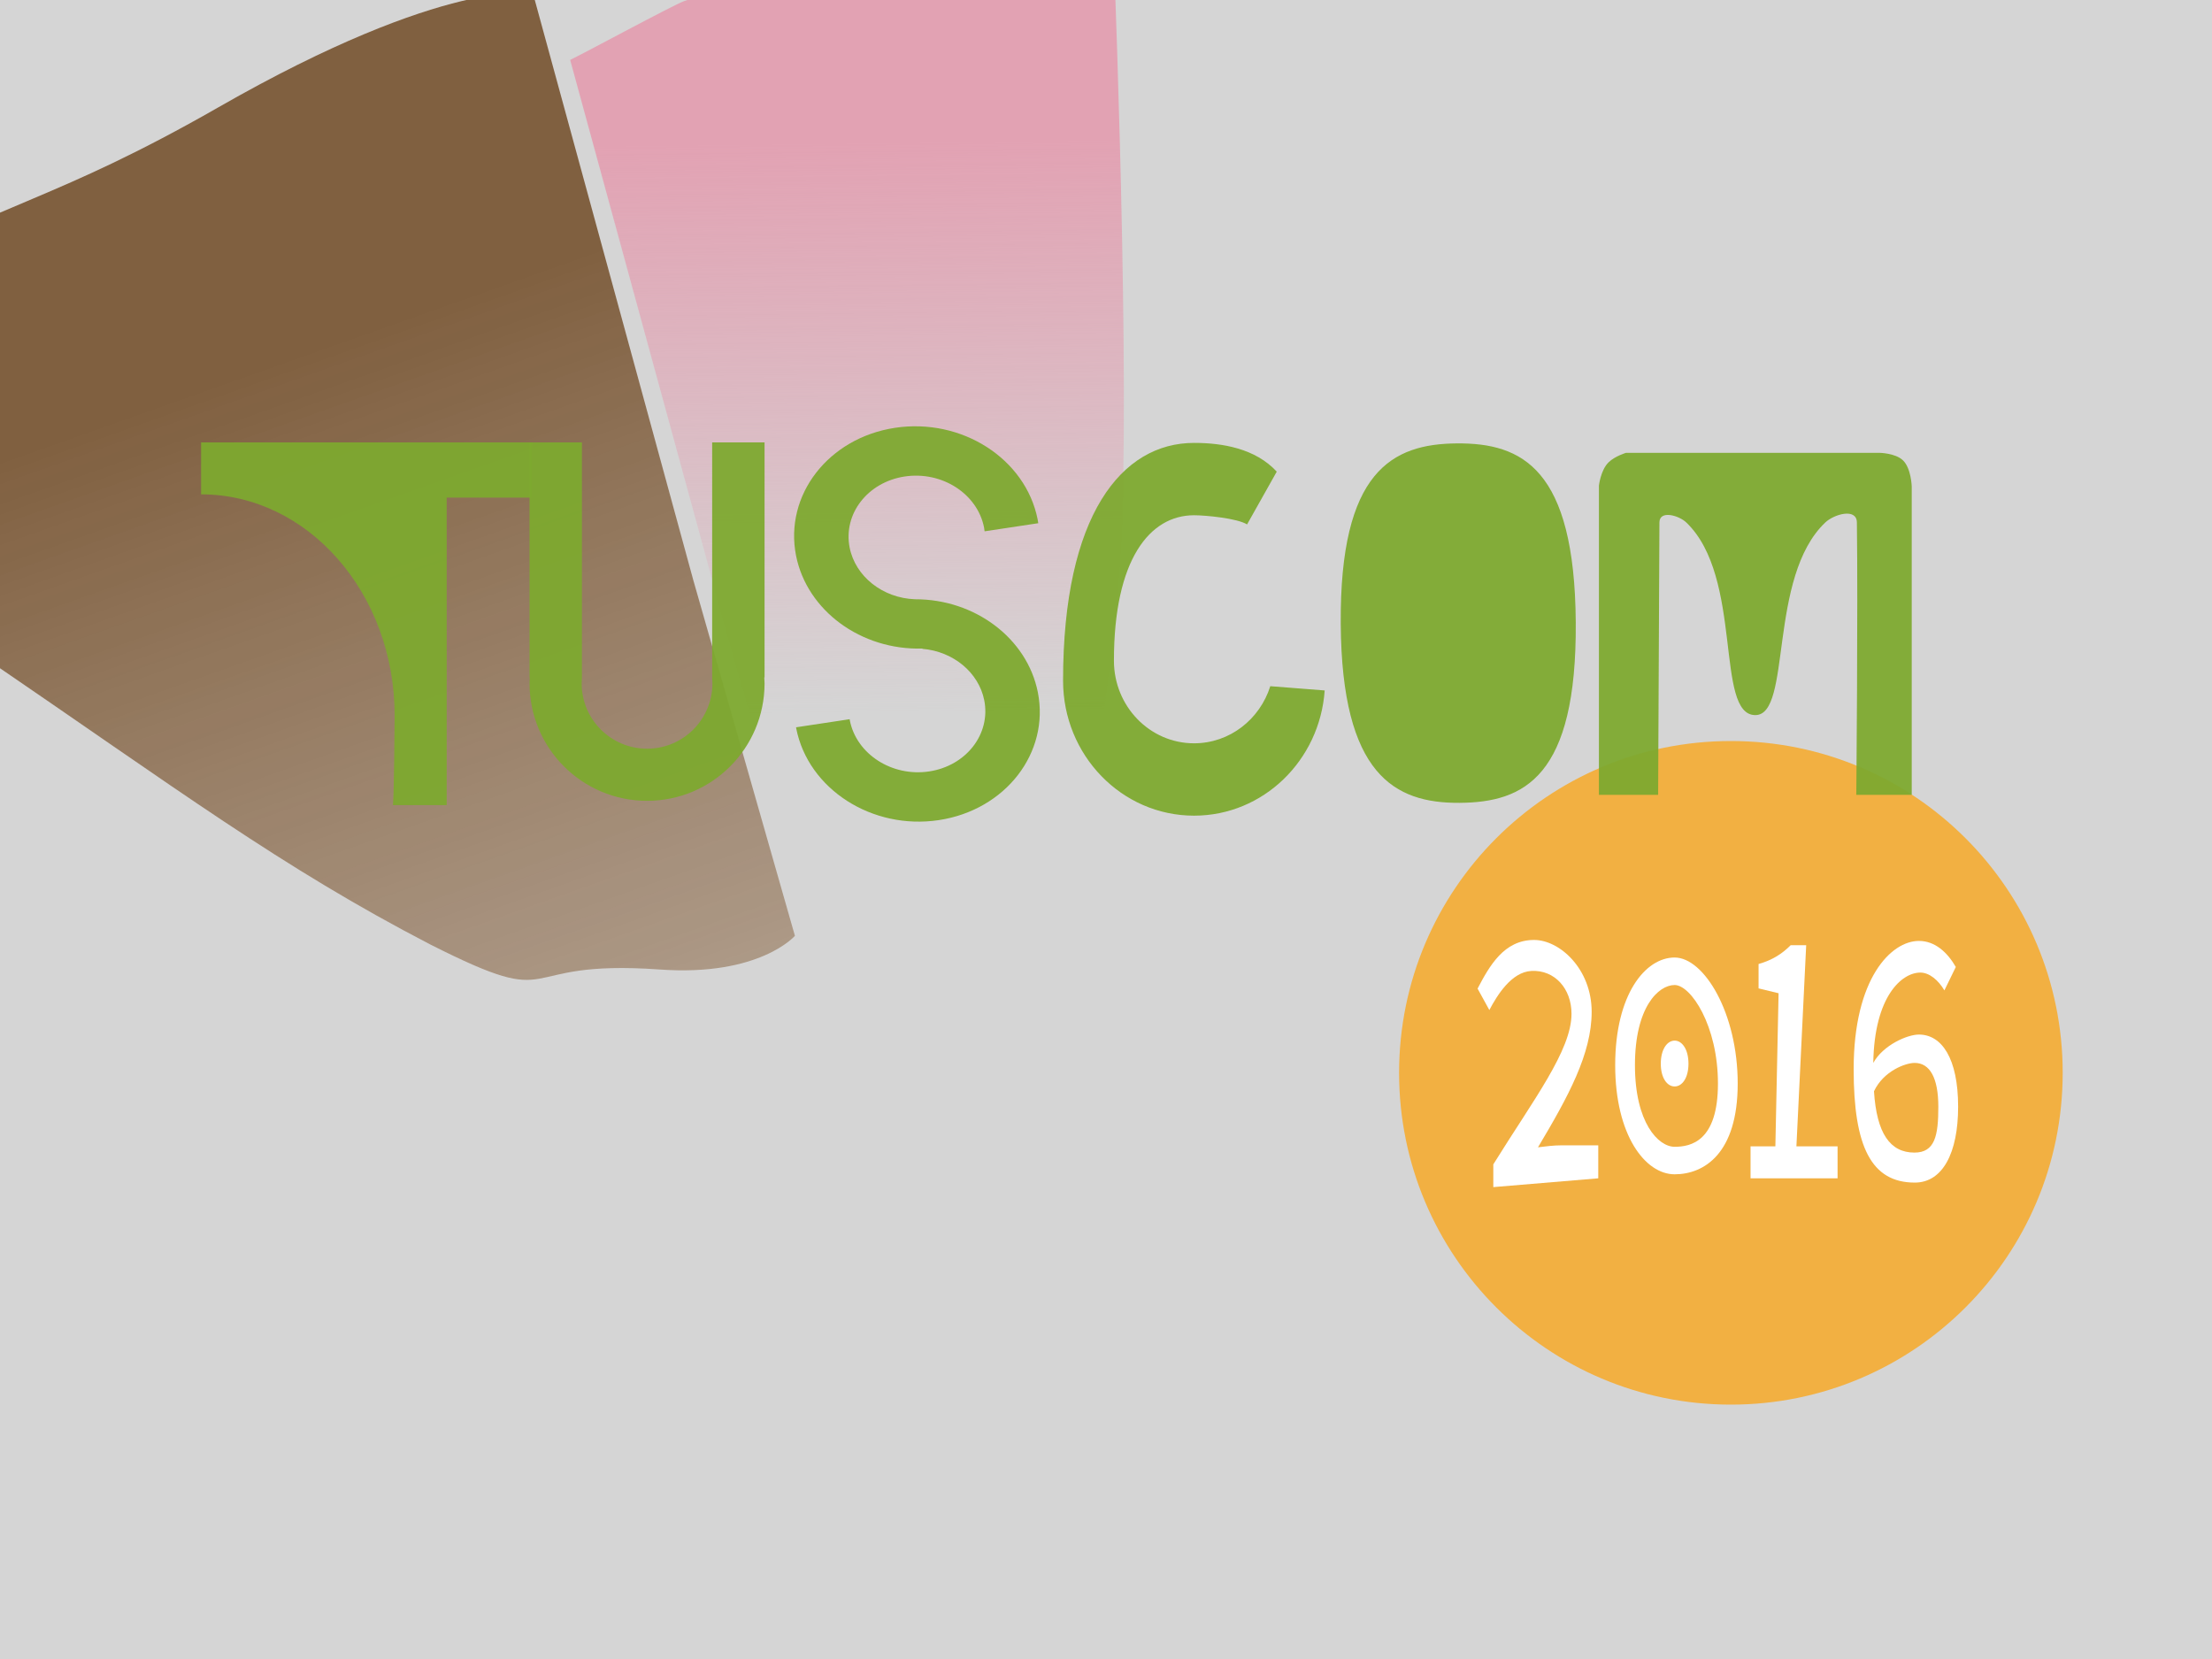
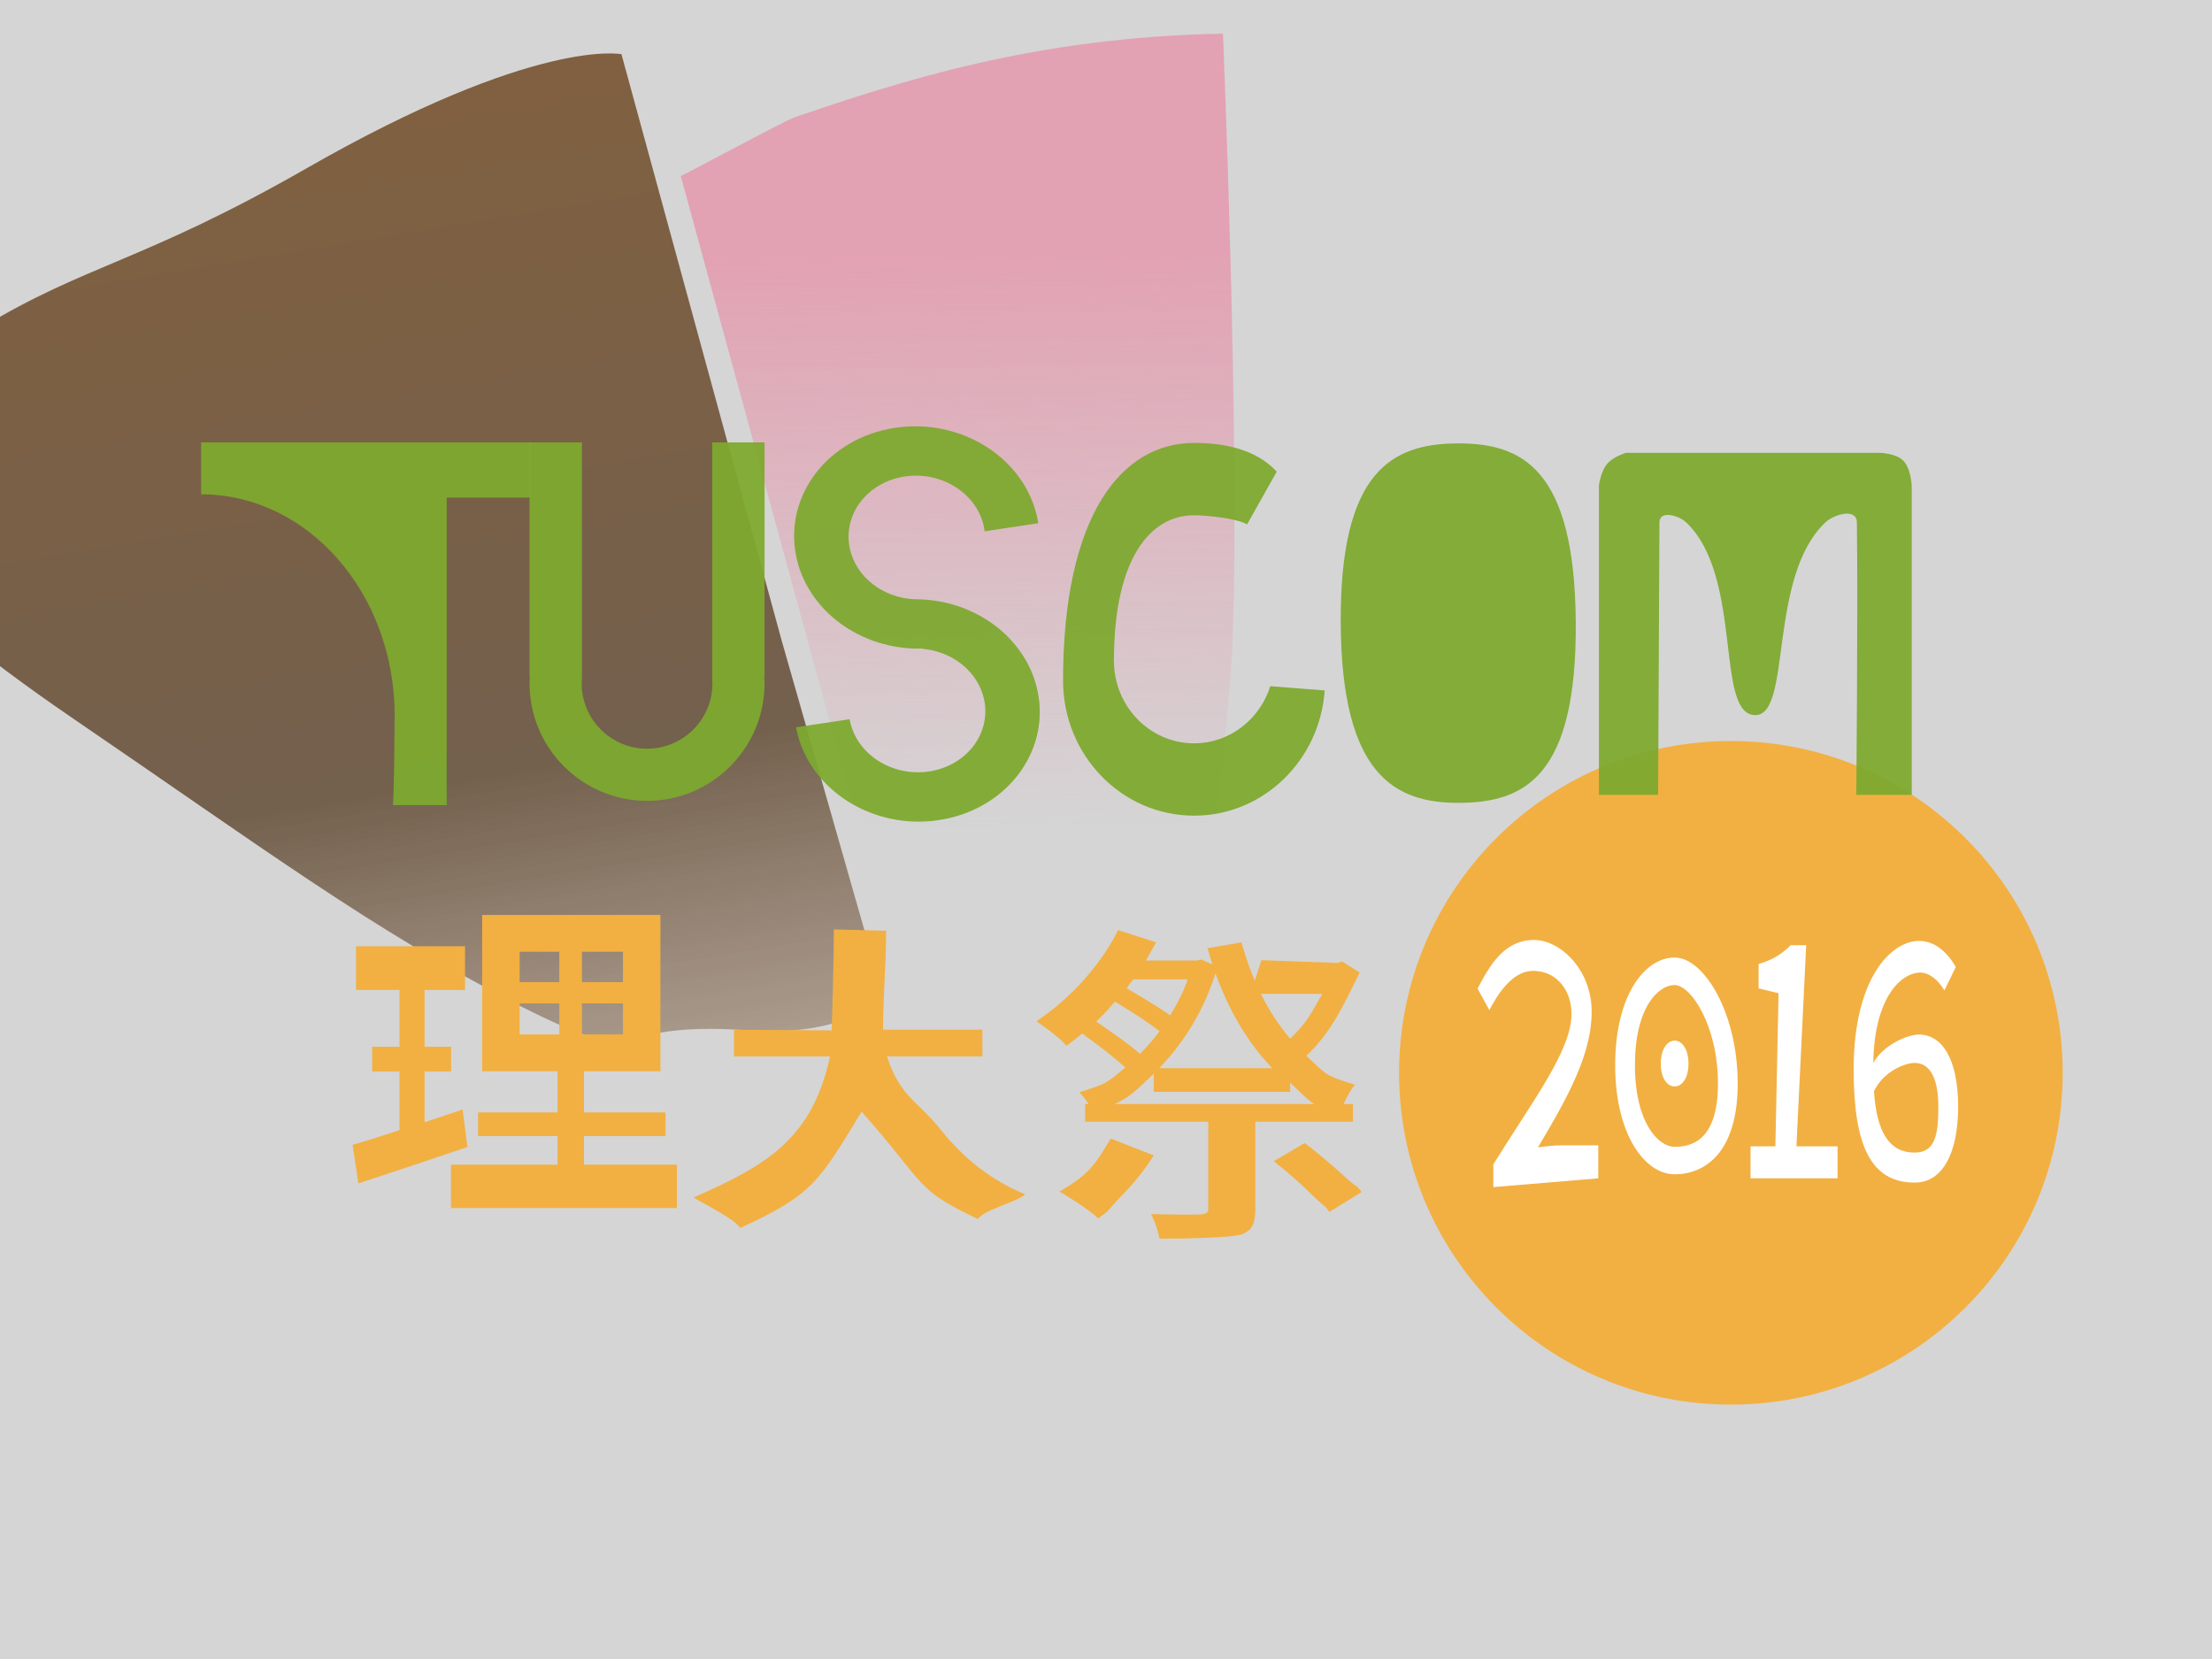
<svg xmlns="http://www.w3.org/2000/svg" xmlns:xlink="http://www.w3.org/1999/xlink" width="800" height="600" id="svg4138" version="1.1" viewBox="0 0 800 600">
  <defs id="defs4140">
    <linearGradient id="linearGradient4257-9-8">
      <stop id="stop4342" offset="0" style="stop-color:#e2a2b3;stop-opacity:1" />
      <stop style="stop-color:#e2a2b3;stop-opacity:0" offset="0.563" id="stop4344" />
      <stop id="stop4346" offset="1" style="stop-color:#866758;stop-opacity:0" />
    </linearGradient>
    <linearGradient id="linearGradient4257-9">
      <stop style="stop-color:#806040;stop-opacity:1" offset="0" id="stop4269" />
-       <stop id="stop4348" offset="0.847" style="stop-color:#ae957f;stop-opacity:0.498;" />
+       <stop id="stop4348" offset="0.553" style="stop-color:#73604d;stop-opacity:1" />
+       <stop style="stop-color:#a89585;stop-opacity:0.795" offset="0.837" id="stop4363" />
      <stop id="stop4279" offset="1" style="stop-color:#ddcabe;stop-opacity:0" />
    </linearGradient>
-     <linearGradient xlink:href="#linearGradient4257-9" id="linearGradient4289" x1="62.468" y1="143.858" x2="237.288" y2="637.449" gradientUnits="userSpaceOnUse" />
-     <linearGradient xlink:href="#linearGradient4257-9-8" id="linearGradient4338" x1="334.192" y1="51.255" x2="338.584" y2="417.536" gradientUnits="userSpaceOnUse" />
+     <linearGradient xlink:href="#linearGradient4257-9" id="linearGradient4289" x1="130.468" y1="11.858" x2="203.288" y2="449.449" gradientUnits="userSpaceOnUse" gradientTransform="translate(32,22)" />
+     <linearGradient xlink:href="#linearGradient4257-9-8" id="linearGradient4338" x1="334.192" y1="51.255" x2="338.584" y2="417.536" gradientUnits="userSpaceOnUse" gradientTransform="translate(40,42)" />
  </defs>
  <g id="g4159" style="display:none">
    <rect y="-60.654" x="-145.848" height="1141.308" width="1559.697" id="rect4161" style="fill:#dccdd4;fill-opacity:1;stroke:none;stroke-width:20;stroke-linecap:round;stroke-linejoin:round;stroke-miterlimit:4;stroke-dasharray:none;stroke-opacity:1" />
  </g>
  <g id="layer1" style="display:none">
    <rect style="fill:#cfbbb7;fill-opacity:1;stroke:none;stroke-width:20;stroke-linecap:round;stroke-linejoin:round;stroke-miterlimit:4;stroke-dasharray:none;stroke-opacity:1" id="rect4141-8" width="1559.697" height="1141.308" x="-145.848" y="-60.654" />
  </g>
  <g id="layer3" style="display:inline">
    <rect style="fill:#d5d5d5;fill-opacity:1;stroke:none;stroke-width:20;stroke-linecap:round;stroke-linejoin:round;stroke-miterlimit:4;stroke-dasharray:none;stroke-opacity:1" id="rect4141" width="1559.697" height="1141.308" x="-225.664" y="-110.254" />
  </g>
  <g id="layer7">
-     <path style="fill:url(#linearGradient4289);fill-rule:evenodd;stroke:none;stroke-width:1px;stroke-linecap:butt;stroke-linejoin:miter;stroke-opacity:1;fill-opacity:1" d="m 192.759,-2.396 c 0,0 -30.782,-6.321 -113.865,41.255 -58.723,33.627 -80.12,34.89 -117.342,57.518 -25.485,15.493 -50.964,13.153 -71.945,53.196 0,0 39.104,43.439 103.945,87.681 70.629,48.192 108.303,76.471 162.153,104.371 49.126,24.823 28.035,5.086 82.936,9.012 36.108,2.582 48.853,-12.184 48.853,-12.184 L 250.725,209.76 Z" id="path4255" />
+     <path style="fill:url(#linearGradient4289);fill-opacity:1;fill-rule:evenodd;stroke:none;stroke-width:1px;stroke-linecap:butt;stroke-linejoin:miter;stroke-opacity:1" d="m 224.759,19.604 c 0,0 -30.782,-6.321 -113.865,41.255 -58.723,33.627 -80.12,34.89 -117.342,57.518 -25.485,15.493 -50.964,13.153 -71.945,53.196 0,0 39.104,43.439 103.945,87.681 70.629,48.192 108.303,76.471 162.153,104.371 49.126,24.823 28.035,5.086 82.936,9.012 36.108,2.582 48.853,-12.184 48.853,-12.184 L 282.725,231.76 Z" id="path4255" />
  </g>
  <g id="layer8">
-     <path style="fill:url(#linearGradient4338);fill-opacity:1;fill-rule:evenodd;stroke:none;stroke-width:1px;stroke-linecap:butt;stroke-linejoin:miter;stroke-opacity:1" d="M 247.488,0.374 C 243.771,1.644 209.728,20.078 206.205,21.665 l 54.256,198.58 27.211,95.24 c 34.22,13.769 102.65,5.915 102.65,5.915 0,0 14.096,-91.11 15.557,-134.352 2.455,-72.668 -3.582,-216.872 -3.582,-216.872 -68.522,1.174 -117.971,17.692 -154.809,30.198 z" id="path4301" />
+     <path style="fill:url(#linearGradient4338);fill-opacity:1;fill-rule:evenodd;stroke:none;stroke-width:1px;stroke-linecap:butt;stroke-linejoin:miter;stroke-opacity:1" d="m 287.488,42.374 c -3.717,1.27 -37.76,19.704 -41.283,21.291 l 54.256,198.58 27.211,95.24 c 34.22,13.769 102.65,5.915 102.65,5.915 0,0 14.096,-91.11 15.557,-134.352 2.455,-72.668 -3.582,-216.872 -3.582,-216.872 -68.522,1.174 -117.971,17.692 -154.809,30.198 z" id="path4301" />
  </g>
  <g id="layer6">
    <circle style="fill:#f2b042;fill-opacity:1;stroke:none;stroke-width:20;stroke-linecap:round;stroke-linejoin:round;stroke-miterlimit:4;stroke-dasharray:none;stroke-opacity:1" id="path4231" cx="626" cy="388" r="120" />
    <g transform="matrix(1.612451,0,0,2.980967,-696.3844,-392.579)" style="font-style:normal;font-weight:normal;font-size:40px;line-height:125%;font-family:sans-serif;letter-spacing:0px;word-spacing:0px;fill:#000000;fill-opacity:1;stroke:none;stroke-width:1px;stroke-linecap:butt;stroke-linejoin:miter;stroke-opacity:1" id="flowRoot4233">
      <path d="m 766.821,275.72 23.539,-1.067 0,-4 -8.32,0 c -1.6,0 -3.52,0.12 -5.2,0.24 6.84,-6.2 12.04,-11.36 12.04,-16.44 0,-5.2 -7.159,-8.719 -12.919,-8.719 -6.751,0 -9.99,3.142 -12.67,5.902 l 2.64,2.6 c 1.72,-1.76 4.931,-4.614 9.43,-4.742 5.245,-0.15 8.999,2.159 8.999,5.199 0,4.44 -8.539,10.427 -17.539,18.267 z" style="font-style:normal;font-variant:normal;font-weight:500;font-stretch:normal;font-family:'Source Han Code JP';-inkscape-font-specification:'Source Han Code JP Medium';fill:#ffffff;fill-opacity:1" id="path4246" />
      <path d="m 807.49,274.166 c 6.583,0 14.146,-2.502 14.146,-11.006 0,-8.576 -7.563,-15.295 -14.146,-15.295 -6.583,0 -13.332,4.485 -13.332,13.061 0,8.504 6.749,13.24 13.332,13.24 z m 0,-22.964 c 3.643,0 9.716,4.925 9.716,11.958 0,6.997 -6.073,7.669 -9.716,7.669 -3.643,0 -8.902,-2.906 -8.902,-9.903 0,-7.033 5.259,-9.724 8.902,-9.724 z m 0,12.307 c 1.697,0 3.105,-1.041 3.105,-2.763 0,-1.722 -1.408,-2.799 -3.105,-2.799 -1.697,0 -3.105,1.076 -3.105,2.799 0,1.722 1.408,2.763 3.105,2.763 z" style="font-style:normal;font-variant:normal;font-weight:500;font-stretch:normal;font-family:'Source Han Code JP';-inkscape-font-specification:'Source Han Code JP Medium';fill:#ffffff;fill-opacity:1" id="path4248" />
      <path d="m 834.805,270.772 2.193,-24.4 -3.48,0 c -1.92,1.04 -4.08,1.8 -7.2,2.28 l 0,2.96 4.487,0.587 -0.72,18.573 -5.567,0 0,3.88 19.52,0 0,-3.88 z" style="font-style:normal;font-variant:normal;font-weight:500;font-stretch:normal;font-family:'Source Han Code JP';-inkscape-font-specification:'Source Han Code JP Medium';fill:#ffffff;fill-opacity:1" id="path4250" />
      <path d="m 861.276,271.532 c -5.453,0 -8.471,-2.32 -9.071,-7.44 2.16,-2.48 7.111,-3.44 9.111,-3.44 3.4,0 5.32,1.8 5.32,5.32 0,3.52 -0.772,5.56 -5.36,5.56 z m 9.28,-22.52 c -1.88,-1.76 -4.64,-3.16 -8.28,-3.16 -6.2,0 -14.631,4.52 -14.631,15.56 0,9.4 3.95,13.76 13.711,13.76 6.245,0 9.72,-3.6 9.72,-9.2 0,-5.88 -3.68,-8.76 -8.8,-8.76 -2.6,0 -8.031,1.28 -10.231,3.44 0.24,-8.12 6.431,-10.96 10.551,-10.96 2.04,0 4.04,0.92 5.4,2.16 z" style="font-style:normal;font-variant:normal;font-weight:500;font-stretch:normal;font-family:'Source Han Code JP';-inkscape-font-specification:'Source Han Code JP Medium';fill:#ffffff;fill-opacity:1" id="path4252" />
    </g>
  </g>
  <g id="layer5">
-     <flowRoot xml:space="preserve" id="flowRoot4222" style="font-style:normal;font-weight:normal;font-size:40px;line-height:125%;font-family:sans-serif;letter-spacing:0px;word-spacing:0px;fill:#f2b042;fill-opacity:1;stroke:none;stroke-width:1px;stroke-linecap:butt;stroke-linejoin:miter;stroke-opacity:1;" transform="matrix(1.410663,0,0,1.410663,-8.296768,-102.7452)">
-       <flowRegion id="flowRegion4224">
-         <rect id="rect4226" width="527" height="148" x="80" y="300" style="fill:#f2b042;fill-opacity:1;" />
-       </flowRegion>
-       <flowPara id="flowPara4228" style="font-style:normal;font-variant:normal;font-weight:normal;font-stretch:normal;font-size:90px;font-family:Nasu;-inkscape-font-specification:Nasu;fill:#f2b042;fill-opacity:1;">理大祭</flowPara>
-     </flowRoot>
+     <g transform="matrix(1.410663,0,0,1.410663,9.703232,-106.7452)" style="font-style:normal;font-weight:normal;font-size:40px;line-height:125%;font-family:sans-serif;letter-spacing:0px;word-spacing:0px;fill:#f2b042;fill-opacity:1;stroke:none;stroke-width:1px;stroke-linecap:butt;stroke-linejoin:miter;stroke-opacity:1" id="flowRoot4222">
+       <path d="m 111.729,360.139 1.23,9.606 c -10.195,3.457 -19.512,6.562 -27.949,9.316 l -1.494,-9.87 c 2.812,-0.82 6.826,-2.08 12.041,-3.779 l 0,-15.053 -7.025,0 0,-6.328 7.025,0 0,-14.55 -11.162,0 0,-11.202 27.949,0 0,11.202 -10.371,0 0,14.55 6.797,0 0,6.328 -6.797,0 0,13.031 z m 14.619,-27.22 0,7.969 10.167,0 0,-7.969 z m 0,-13.243 0,7.793 10.167,0 0,-7.793 z m 26.488,7.793 0,-7.793 -10.521,0 0,7.793 z m 0,13.418 0,-7.969 -10.521,0 0,7.969 z m -9.994,33.387 23.818,0 0,11.115 -57.92,0 0,-11.115 27.334,0 0,-7.342 -20.391,0 0,-6.064 20.391,0 0,-10.547 -19.336,0 0,-40.078 45.703,0 0,40.078 -19.6,0 0,10.547 20.918,0 0,6.064 -20.918,0 z" style="font-style:normal;font-variant:normal;font-weight:normal;font-stretch:normal;font-size:90px;font-family:Nasu;-inkscape-font-specification:Nasu;fill:#f2b042;fill-opacity:1" id="path4351" />
+       <path d="m 244.981,346.518 -24.444,0 c 3.281,10.312 7.91,11.421 13.887,18.921 5.977,7.5 13.154,12.979 21.533,16.436 -2.051,1.934 -10.81,4.043 -12.099,6.328 -16.23,-7.676 -12.943,-8.352 -29.834,-27.547 -10.945,17.962 -12.471,21.296 -31.162,29.851 -1.23,-2.285 -9.812,-6.435 -11.921,-7.841 18.75,-8.203 30.41,-15.054 34.98,-36.148 l -24.628,0 0,-6.855 25.062,0.177 c 0.23,-8.109 0.437,-14.108 0.554,-25.885 l 13.41,0.354 c -0.117,10.84 -0.708,14.712 -0.819,25.354 l 25.481,0 z" style="font-style:normal;font-variant:normal;font-weight:normal;font-stretch:normal;font-size:90px;font-family:Nasu;-inkscape-font-specification:Nasu;fill:#f2b042;fill-opacity:1" id="path4353" />
+       <path d="m 277.894,367.564 11.022,4.325 c -2.168,3.516 -4.922,6.973 -8.262,10.371 -3.34,3.34 -2.507,3.425 -6.023,5.768 -1.758,-1.934 -8.005,-5.761 -9.88,-6.874 7.676,-4.395 9.216,-7.087 13.142,-13.591 z m 62.087,-4.32 -25.023,0 0,22.357 c 0,1.934 -0.264,3.398 -0.791,4.395 -0.527,0.996 -1.494,1.729 -2.9,2.197 -1.934,0.703 -13.063,1.055 -20.856,1.055 -0.41,-2.168 -1.143,-4.277 -2.197,-6.328 5.801,0.176 10.662,0.205 12.83,0.088 0.762,-0.059 1.26,-0.205 1.494,-0.439 0.234,-0.176 0.352,-0.527 0.352,-1.055 l 0,-22.269 -31.551,0 0,-4.523 68.643,0 0,4.523 z m -20.303,10.14 7.933,-4.667 c 3.398,2.578 6.885,5.508 10.459,8.789 3.574,3.281 2.289,1.361 4.164,3.763 l -8.285,5.106 c -1.816,-2.402 -0.472,-0.541 -3.988,-3.939 -3.457,-3.398 -6.885,-6.416 -10.283,-9.053 z M 278.984,332.473 c -1.758,2.051 -3.369,3.75 -4.834,5.098 5.215,3.516 8.965,6.27 11.25,8.262 2.051,-2.051 3.721,-3.984 5.01,-5.801 -3.105,-2.344 -6.914,-4.863 -11.426,-7.559 z m 18.633,-5.713 -13.975,0 c -0.176,0.293 -0.469,0.674 -0.879,1.143 -0.352,0.469 -0.615,0.85 -0.791,1.143 5.039,2.93 8.76,5.244 11.162,6.943 2.051,-3.34 3.545,-6.416 4.482,-9.229 z m 39.619,-4.565 4.482,2.812 c -4.219,8.496 -7.128,15.141 -13.691,21.352 5.566,5.215 4.89,5.013 12.507,7.416 -1.582,1.582 -3.018,5.347 -4.307,7.574 -7.441,-2.754 -6.706,-2.787 -12.331,-8.119 l 0,2.358 -34.98,0 0,-4.658 c -6.27,6.035 -6.885,6.713 -15.381,10.052 -0.938,-1.875 -2.168,-3.633 -3.691,-5.273 6.855,-2.285 6.27,-1.732 11.778,-6.361 -2.93,-2.637 -6.621,-5.537 -11.074,-8.701 -1.523,1.289 -2.871,2.344 -4.043,3.164 -1.172,-1.699 -5.895,-5.14 -7.653,-6.312 4.746,-3.223 8.906,-6.885 12.48,-10.986 3.633,-4.16 6.445,-8.291 8.438,-12.393 l 9.762,3.148 c -0.645,1.172 -1.523,2.725 -2.637,4.658 l 13.096,0 1.143,-0.264 4.131,1.846 c -2.871,9.961 -7.852,18.633 -14.941,26.016 l 28.982,0 c -7.5,-7.793 -13.037,-18.047 -16.611,-30.762 l 8.723,-1.494 c 2.754,9.961 6.914,18.193 12.48,24.697 4.102,-3.984 5.007,-5.811 8.229,-11.494 l -18.369,0 2.757,-8.633 19.492,0.709 z" style="font-style:normal;font-variant:normal;font-weight:normal;font-stretch:normal;font-size:90px;font-family:Nasu;-inkscape-font-specification:Nasu;fill:#f2b042;fill-opacity:1" id="path4355" />
+     </g>
  </g>
  <g id="layer2" style="display:inline">
    <path style="fill:#7da92f;fill-opacity:0.941;stroke:none;stroke-width:20;stroke-linecap:round;stroke-linejoin:round;stroke-miterlimit:4;stroke-dasharray:none;stroke-opacity:1" d="m 72.728,160 0,18.787 c 38.66,0 70,35.817 70,80 -0.022,3.345 -0.227,29.076 -0.615,32.392 l 19.438,0 0,-111.214 30.807,0 0,-19.964 z" id="rect4689" />
    <path style="fill:#7da92f;fill-opacity:0.941;stroke:none;stroke-width:20;stroke-linecap:round;stroke-linejoin:round;stroke-miterlimit:4;stroke-dasharray:none;stroke-opacity:1" d="m 191.515,160 0,85 0.076,0 a 42.5,42.5 0 0 0 -0.076,2.131 42.5,42.5 0 0 0 42.5,42.5 42.5,42.5 0 0 0 42.5,-42.5 A 42.5,42.5 0 0 0 276.407,245 l 0.107,0 0,-85 -18.951,0 0,85.109 -0.012,0 a 23.644,23.644 0 0 1 0.107,2.021 23.644,23.644 0 0 1 -23.645,23.645 23.644,23.644 0 0 1 -23.645,-23.645 23.644,23.644 0 0 1 0.1,-2.021 l -0.002,0 0,-85.109 -18.953,0 z" id="path4734" />
    <path style="fill:#7da92f;fill-opacity:0.941;stroke:none;stroke-width:20;stroke-linecap:round;stroke-linejoin:round;stroke-miterlimit:4;stroke-dasharray:none;stroke-opacity:1" d="m 323.715,154.723 a 44.405,40.21 3.998 0 0 -35.805,46.279 44.405,40.21 3.998 0 0 45.667,33.555 l 0.02,0.1 a 24.704,22.37 3.998 0 1 22.368,18.592 24.704,22.37 3.998 0 1 -19.92,25.747 24.704,22.37 3.998 0 1 -28.684,-18.413 24.704,22.37 3.998 0 1 -0.067,-0.471 l -19.387,2.925 a 44.405,40.21 3.998 0 0 0.075,0.47 44.405,40.21 3.998 0 0 51.557,33.097 44.405,40.21 3.998 0 0 35.805,-46.279 44.405,40.21 3.998 0 0 -44.426,-33.594 24.704,22.37 3.998 0 1 -23.627,-18.654 24.704,22.37 3.998 0 1 19.918,-25.747 24.704,22.37 3.998 0 1 28.684,18.413 24.704,22.37 3.998 0 1 0.2,1.413 l 19.404,-2.928 a 44.405,40.21 3.998 0 0 -0.224,-1.409 44.405,40.21 3.998 0 0 -51.557,-33.097 z" id="path4734-7-5" />
    <path style="fill:#7da92f;fill-opacity:0.941;stroke:none;stroke-width:20;stroke-linecap:round;stroke-linejoin:round;stroke-miterlimit:4;stroke-dasharray:none;stroke-opacity:1" d="m 569.894,225.061 c 0.395,55.912 -18.568,65.133 -42.04,65.298 -23.472,0.166 -42.573,-10.158 -42.958,-64.698 -0.39,-55.248 18.568,-65.133 42.04,-65.298 23.472,-0.166 42.565,9.002 42.958,64.698 z" id="path4734-7-6" />
    <path style="fill:#7da92f;fill-opacity:0.941;stroke:none;stroke-width:20;stroke-linecap:round;stroke-linejoin:round;stroke-miterlimit:4;stroke-dasharray:none;stroke-opacity:1" d="m 431.85,160.18 c -26.165,0 -47.377,26.047 -47.377,85.991 0,26.965 21.212,48.824 47.377,48.824 25.009,0 45.477,-19.974 47.238,-45.285 l -19.668,-1.54 c -3.769,11.986 -14.684,20.656 -27.57,20.656 -16.007,0 -28.984,-13.374 -28.984,-29.871 0,-36.672 12.977,-52.606 28.984,-52.606 4.153,0 15.599,1.084 19.17,3.313 l 10.734,-19.083 c -7.738,-8.407 -19.689,-10.399 -29.904,-10.399 z" id="path4175" />
    <path style="fill:#7da92f;fill-opacity:0.941;stroke:none;stroke-width:20;stroke-linecap:round;stroke-linejoin:round;stroke-miterlimit:4;stroke-dasharray:none;stroke-opacity:1" d="m 581.807,167.164 c 2.315,-2.225 6.287,-3.398 6.287,-3.398 l 46.746,0 44.695,0 c 0,0 5.893,0.029 8.692,2.719 3,2.883 3.182,9.515 3.182,9.515 l 0,111.46 -20.059,0 c 0,0 0.642,-67.572 0.217,-98.518 -0.073,-5.344 -8.252,-2.984 -11.407,0 -20.924,19.791 -12.003,69.683 -25.319,69.683 -14.719,0 -4.195,-49.836 -24.989,-69.683 -2.674,-2.552 -9.677,-4.544 -9.698,0 -0.164,36.119 -0.467,98.518 -0.467,98.518 l -21.415,0 0,-111.8 c 0,0 0.619,-5.692 3.536,-8.495 z" id="rect4213" />
  </g>
  <g id="layer4" style="display:none">
    <circle style="display:inline;fill:#cb6285;fill-opacity:1;stroke:none;stroke-width:20;stroke-linecap:round;stroke-linejoin:round;stroke-miterlimit:4;stroke-dasharray:none;stroke-opacity:1" id="path4734-7" cx="344.606" cy="383.497" r="42.5" />
    <circle style="display:inline;fill:#a02c2c;fill-opacity:1;stroke:none;stroke-width:20;stroke-linecap:round;stroke-linejoin:round;stroke-miterlimit:4;stroke-dasharray:none;stroke-opacity:1" id="path4734-2-3" cx="425.022" cy="384.978" r="23.644" />
  </g>
</svg>
